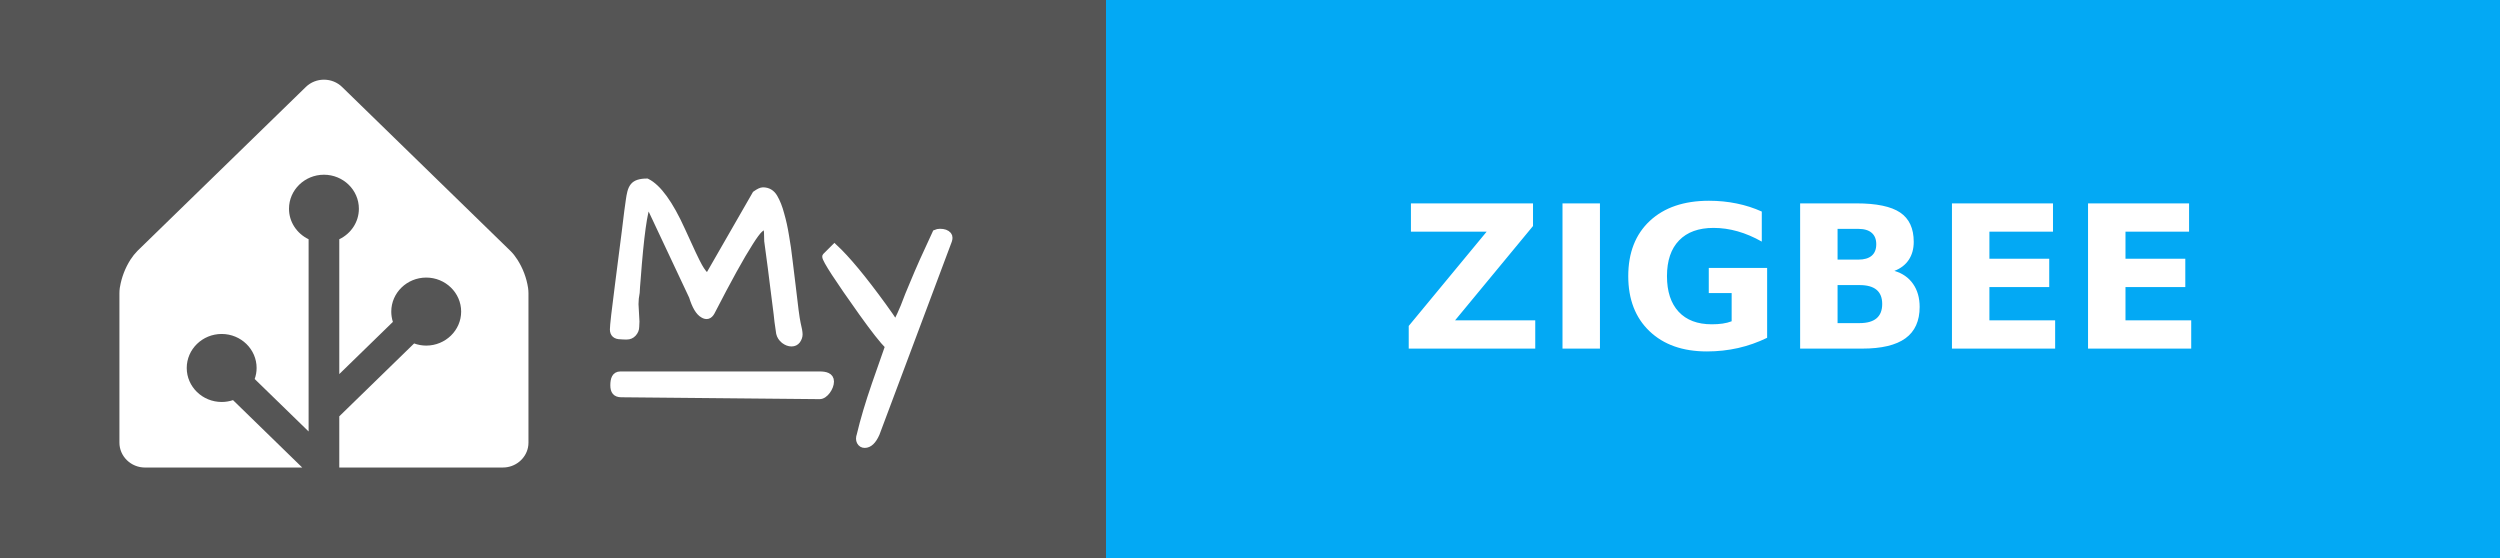
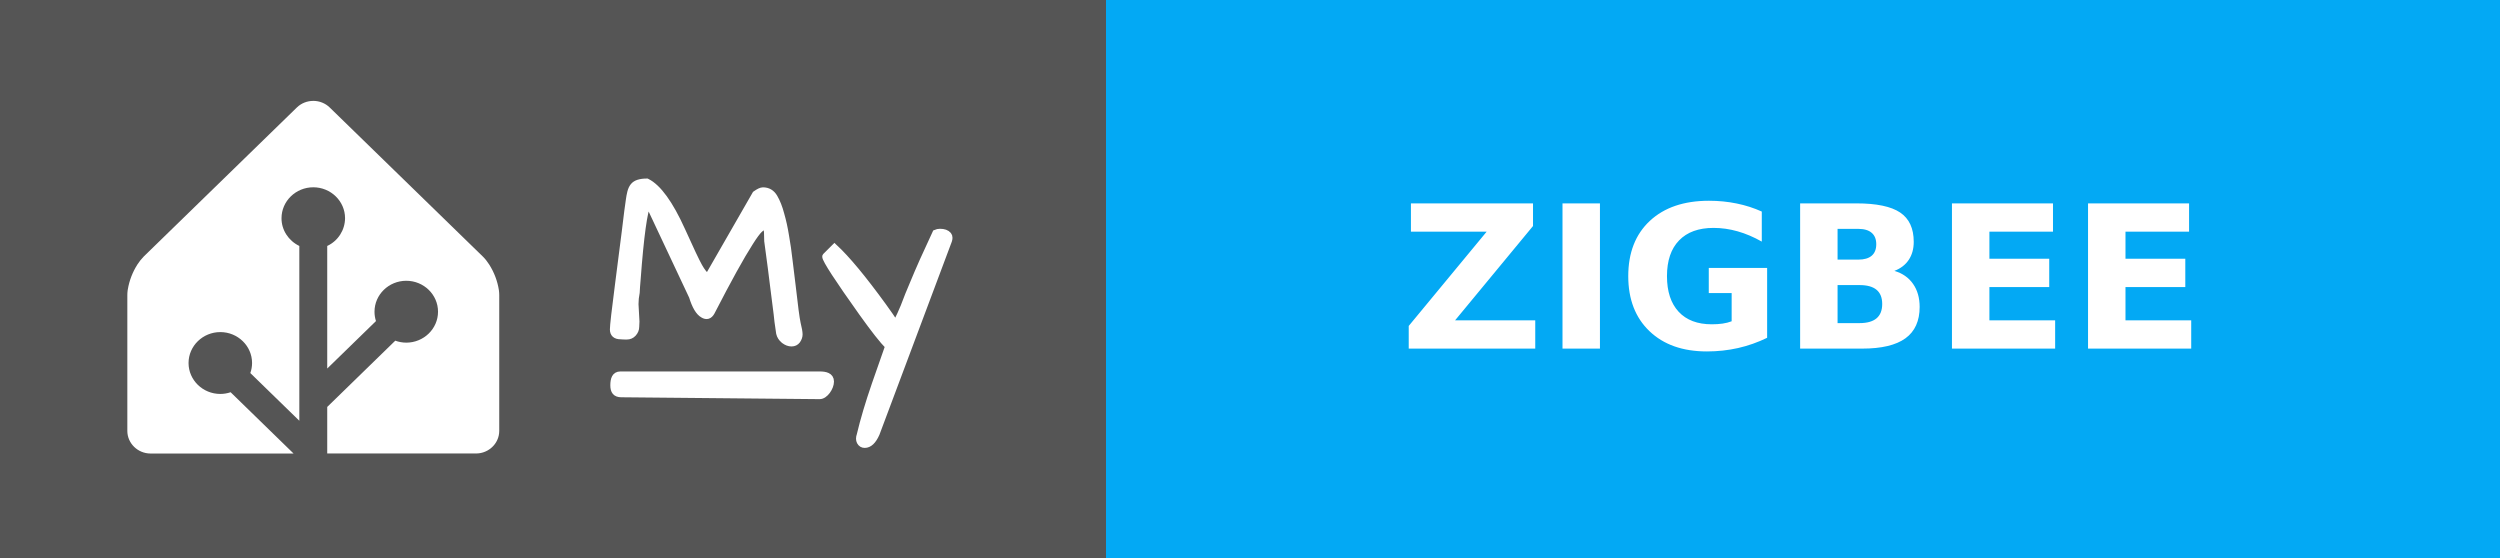
<svg xmlns="http://www.w3.org/2000/svg" width="125.5" height="28" aria-label="MY: ZIGBEE" style="border-radius:4px">
  <g shape-rendering="crispEdges">
    <path fill="#555" d="M0 0h55.5v28H0z" />
    <path fill="#03a9f4" d="M55.5 0h70v28h-70z" />
  </g>
  <g fill="#fff" font-family="Verdana,Geneva,DejaVu Sans,sans-serif" font-size="100" text-anchor="middle" text-rendering="geometricPrecision">
-     <path d="M16.262 4c-.329 0-.658.122-.907.364l-8.452 8.227a2.81 2.81 0 0 0-.353.442 4.032 3.823 0 0 0-.527 1.37c-.003.018-.008.036-.01.052a2.049 2.049 0 0 0-.018.27v7.495c0 .687.577 1.25 1.283 1.25h7.894l-3.475-3.384a1.7 1.613 0 0 1-.569.093c-.967 0-1.754-.766-1.754-1.707 0-.94.787-1.707 1.754-1.707s1.754.766 1.754 1.707c0 .194-.035.38-.097.554l2.707 2.634V12.01a1.806 1.713 0 0 1-.984-1.533c0-.94.787-1.706 1.754-1.706s1.754.766 1.754 1.707c0 .673-.402 1.253-.984 1.532v6.769l2.691-2.62a1.847 1.751 0 0 1-.081-.517c0-.942.787-1.708 1.754-1.708.966 0 1.754.766 1.754 1.708 0 .941-.788 1.707-1.754 1.707-.214 0-.419-.04-.607-.108l-3.757 3.658v2.57h8.214c.618 0 1.137-.43 1.257-.997.017-.081.026-.165.026-.25v-7.497a2.234 2.118 0 0 0-.019-.268 4.01 3.802 0 0 0-.536-1.422 3.061 2.902 0 0 0-.17-.24 2.244 2.127 0 0 0-.183-.202L17.17 4.364A1.262 1.197 0 0 0 16.262 4z" />
+     <path d="M15.727 5.065c-.3 0-.598.11-.825.331l-7.685 7.48a2.555 2.555 0 0 0-.32.402 3.666 3.476 0 0 0-.48 1.246c-.002.016-.007.032-.008.047a1.863 1.863 0 0 0-.017.245v6.815c0 .624.525 1.136 1.167 1.136h7.178l-3.16-3.077a1.546 1.466 0 0 1-.517.086c-.88 0-1.595-.697-1.595-1.553 0-.855.716-1.552 1.595-1.552s1.594.697 1.594 1.552a1.5 1.5 0 0 1-.088.504l2.46 2.395v-8.775a1.642 1.557 0 0 1-.894-1.393c0-.855.716-1.552 1.595-1.552s1.595.697 1.595 1.552a1.55 1.55 0 0 1-.895 1.393V18.5l2.447-2.382a1.68 1.592 0 0 1-.074-.47c0-.856.715-1.553 1.594-1.553.88 0 1.595.697 1.595 1.553s-.716 1.553-1.595 1.553a1.61 1.61 0 0 1-.551-.099l-3.416 3.326v2.337h7.468c.562 0 1.034-.39 1.143-.907.015-.074.024-.15.024-.228v-6.815a2.031 1.926 0 0 0-.017-.244 3.646 3.457 0 0 0-.488-1.293 2.783 2.639 0 0 0-.155-.218 2.04 1.934 0 0 0-.166-.184l-7.685-7.48a1.148 1.088 0 0 0-.824-.332z" />
    <g style="stroke-width:.3;stroke:#fff">
      <path d="m31.903 15.27.048.872q0 .072-.012.263 0 .191-.143.347-.132.143-.335.143-.192 0-.3-.012-.394 0-.394-.347 0-.287.263-2.307.263-2.032.335-2.618l.12-.98q.06-.407.083-.598.024-.192.072-.383.048-.191.144-.31.179-.228.693-.228.86.43 1.77 2.44.645 1.434.86 1.816.215.383.419.526l2.39-4.16q.252-.18.383-.18.383 0 .586.347.203.347.335.85.143.49.239 1.087.107.598.18 1.255.083.646.155 1.268.167 1.494.25 1.876.096.383.096.55 0 .156-.107.311-.108.144-.3.144-.19 0-.382-.144-.191-.155-.239-.37-.036-.227-.084-.586-.035-.359-.095-.801-.06-.454-.12-.945-.06-.502-.12-.956l-.107-.801-.072-.538q0-.24-.012-.442-.012-.204-.095-.251-.084-.048-.263.12-.168.155-.478.645-.67 1.04-1.937 3.503-.168.298-.443.131-.322-.18-.55-.92l-2.2-4.675q-.286.574-.525 3.802-.036.394-.048.67-.06.298-.06.585zM44.007 21.773q-.251.562-.598.562-.168 0-.251-.156-.072-.143 0-.346.263-1.112.753-2.535.502-1.423.67-1.913-.419-.418-1.316-1.674-1.84-2.582-1.84-2.833 0-.012.011-.024l.455-.454q.944.873 2.462 2.965.383.526.61.884.251-.502.395-.86l.227-.586.25-.598q.407-.992 1.125-2.522.107-.048.227-.048.299 0 .43.155.048.06.048.144 0 .071-.024.143zM31.14 18.797h10.006c.28 0 .57.055.57.357s-.29.735-.57.733l-9.962-.094c-.28-.003-.396-.15-.396-.451 0-.302.073-.545.353-.545z" />
    </g>
    <text x="905" y="175" font-weight="bold" textLength="460" transform="scale(.1)">ZIGBEE</text>
  </g>
</svg>
